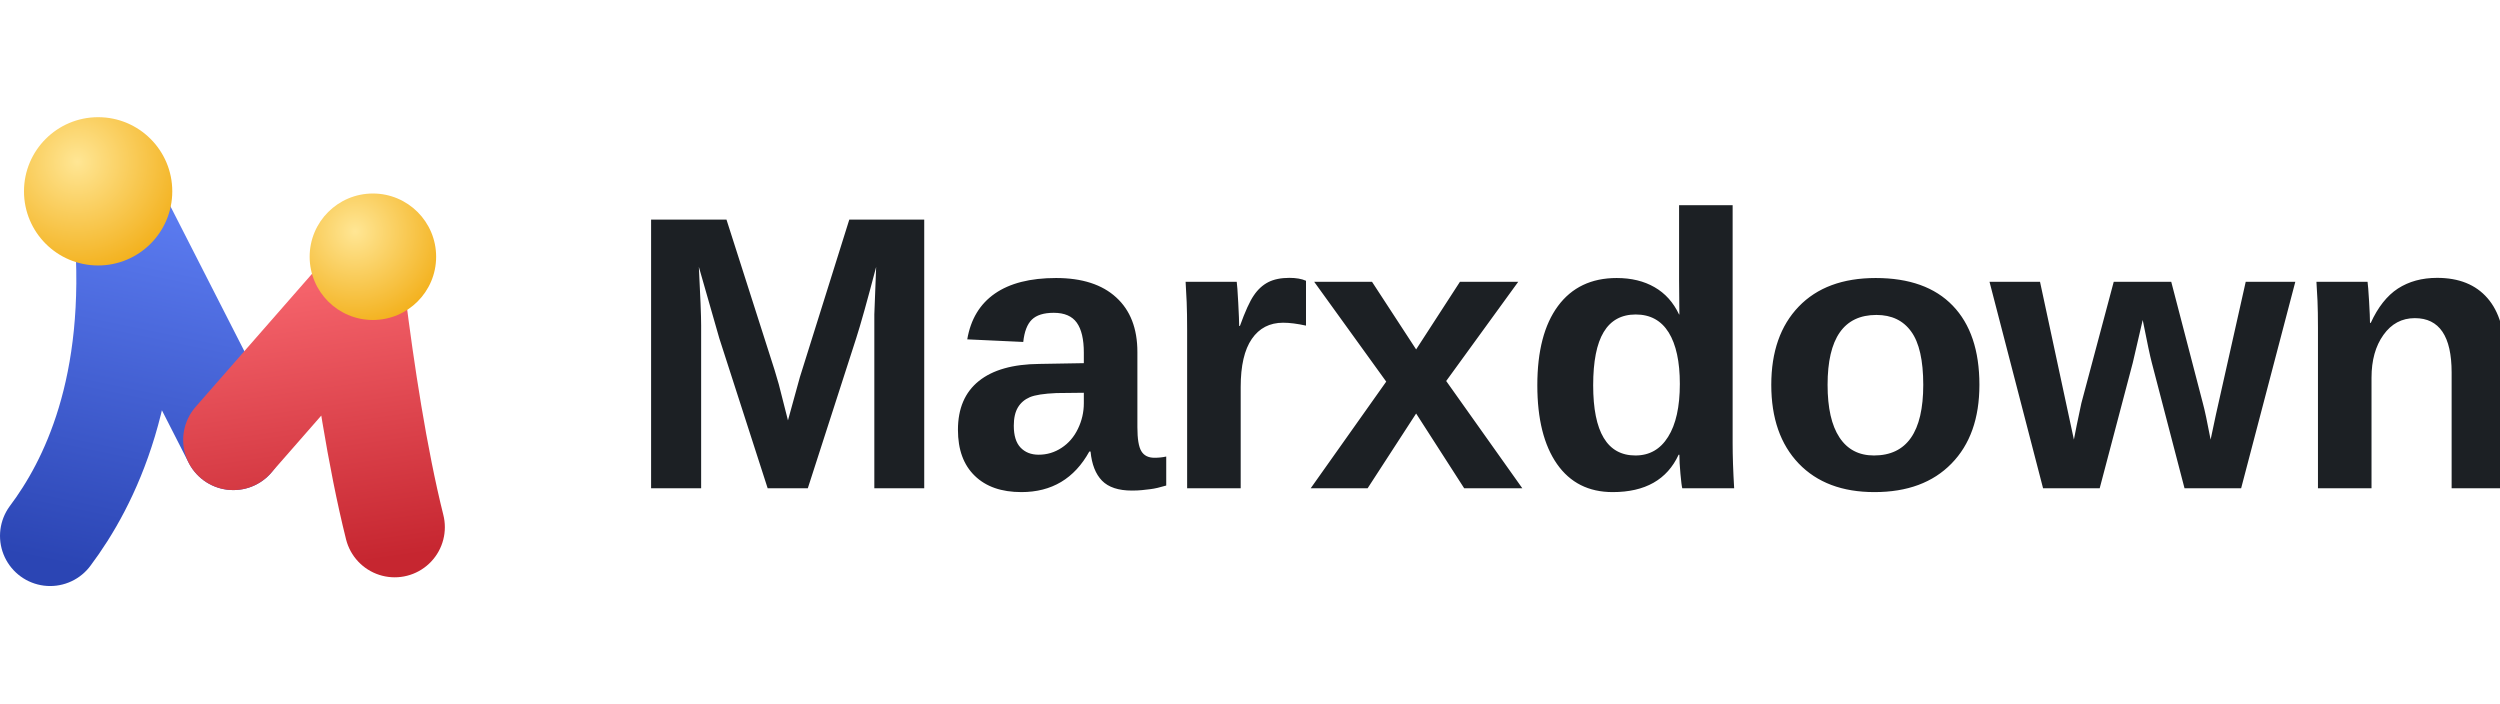
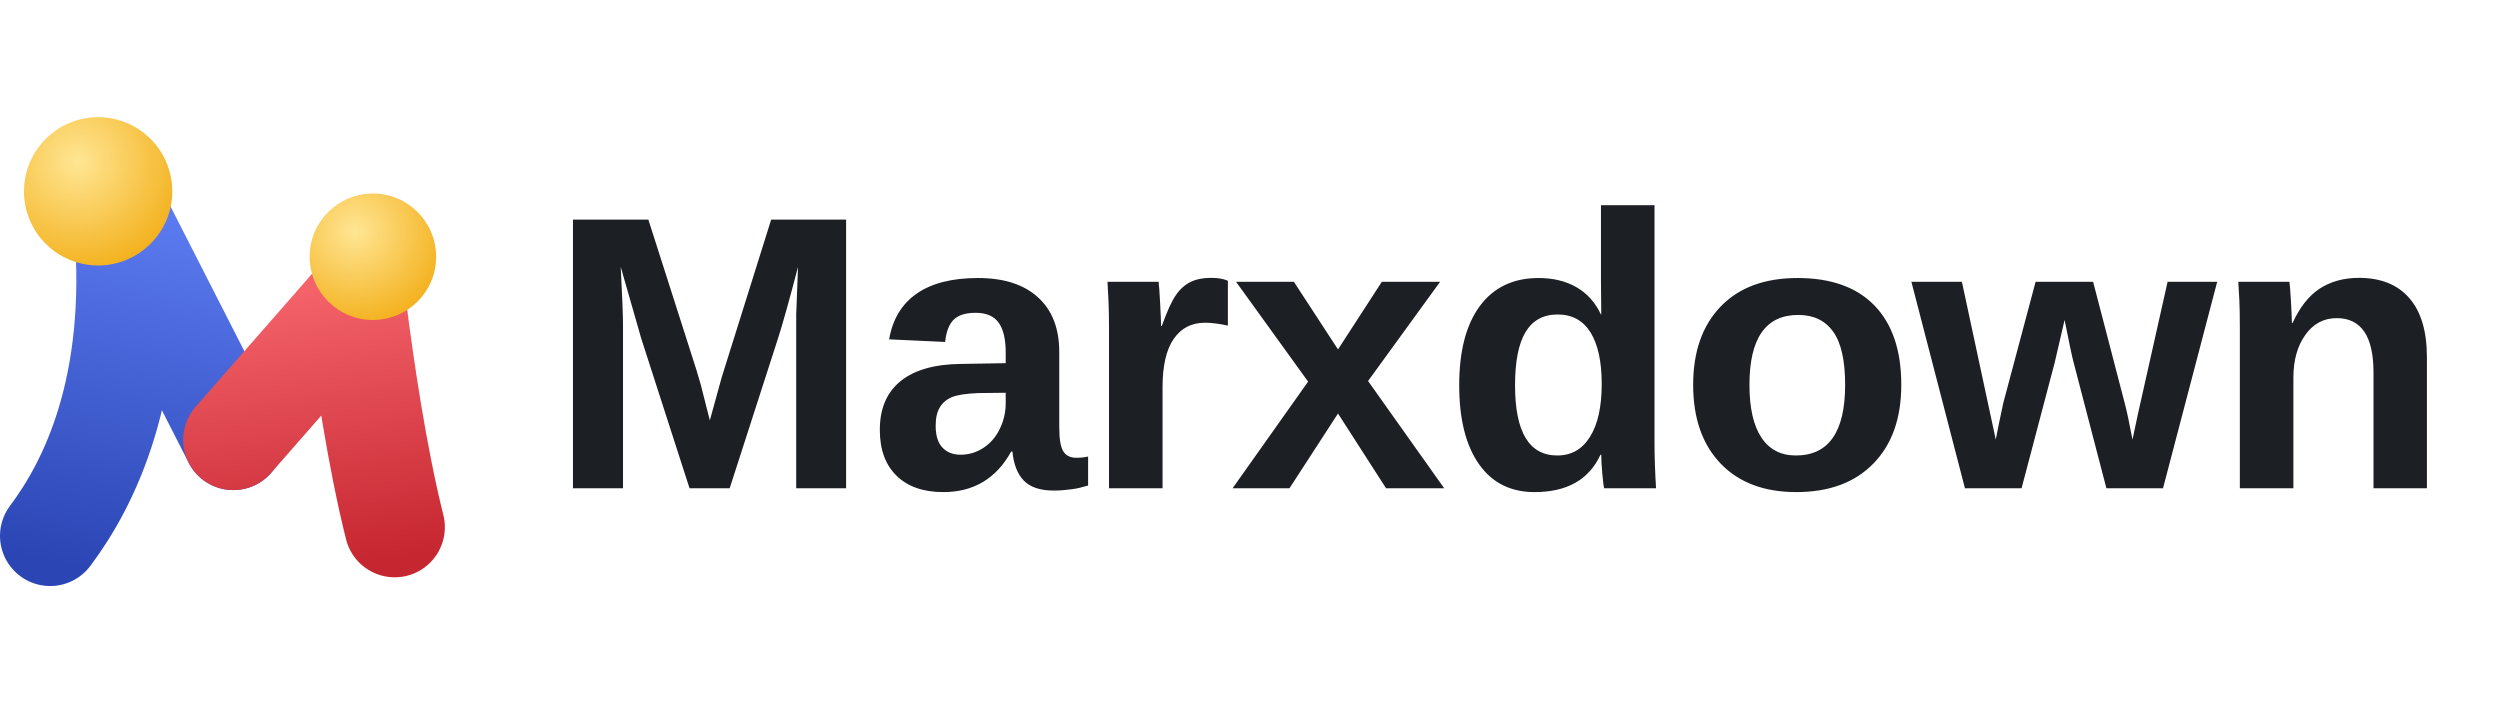
<svg xmlns="http://www.w3.org/2000/svg" viewBox="0 0 256 72" width="256" height="72" role="img" aria-label="Marxdown">
  <defs>
    <linearGradient id="b" gradientUnits="userSpaceOnUse" x1="86" y1="48" x2="52" y2="212">
      <stop offset="0" stop-color="#5b7bf0" />
      <stop offset="1" stop-color="#2b45b4" />
    </linearGradient>
    <linearGradient id="r" gradientUnits="userSpaceOnUse" x1="192" y1="84" x2="210" y2="210">
      <stop offset="0" stop-color="#f4626a" />
      <stop offset="1" stop-color="#c62630" />
    </linearGradient>
    <radialGradient id="y" cx="0.36" cy="0.3" r="0.82">
      <stop offset="0" stop-color="#ffe694" />
      <stop offset="1" stop-color="#f2ac12" />
    </radialGradient>
  </defs>
  <g transform="translate(0 12) scale(0.2233) translate(-29 -8)">
    <g fill="none" stroke-width="46" stroke-linecap="round" stroke-linejoin="round">
      <path d="M52 200 C 70 176, 92 132, 86 58 L 136 156" stroke="url(#b)" />
      <path d="M136 156 L 192 92 C 196 124, 202 164, 210 196" stroke="url(#r)" />
    </g>
    <circle cx="74" cy="42" r="34" fill="url(#y)" />
    <circle cx="200" cy="72" r="29" fill="url(#y)" />
  </g>
-   <text x="64" y="50" font-family="'Segoe UI Variable Display', 'Segoe UI', system-ui, -apple-system, 'Helvetica Neue', Arial, sans-serif" font-size="40" font-weight="650" letter-spacing="-0.4" fill="#1c2024">Marxdown</text>
+   <text x="56" y="50" font-family="'Segoe UI Variable Display', 'Segoe UI', system-ui, -apple-system, 'Helvetica Neue', Arial, sans-serif" font-size="40" font-weight="650" letter-spacing="-0.4" fill="#1c2024">Marxdown</text>
</svg>
